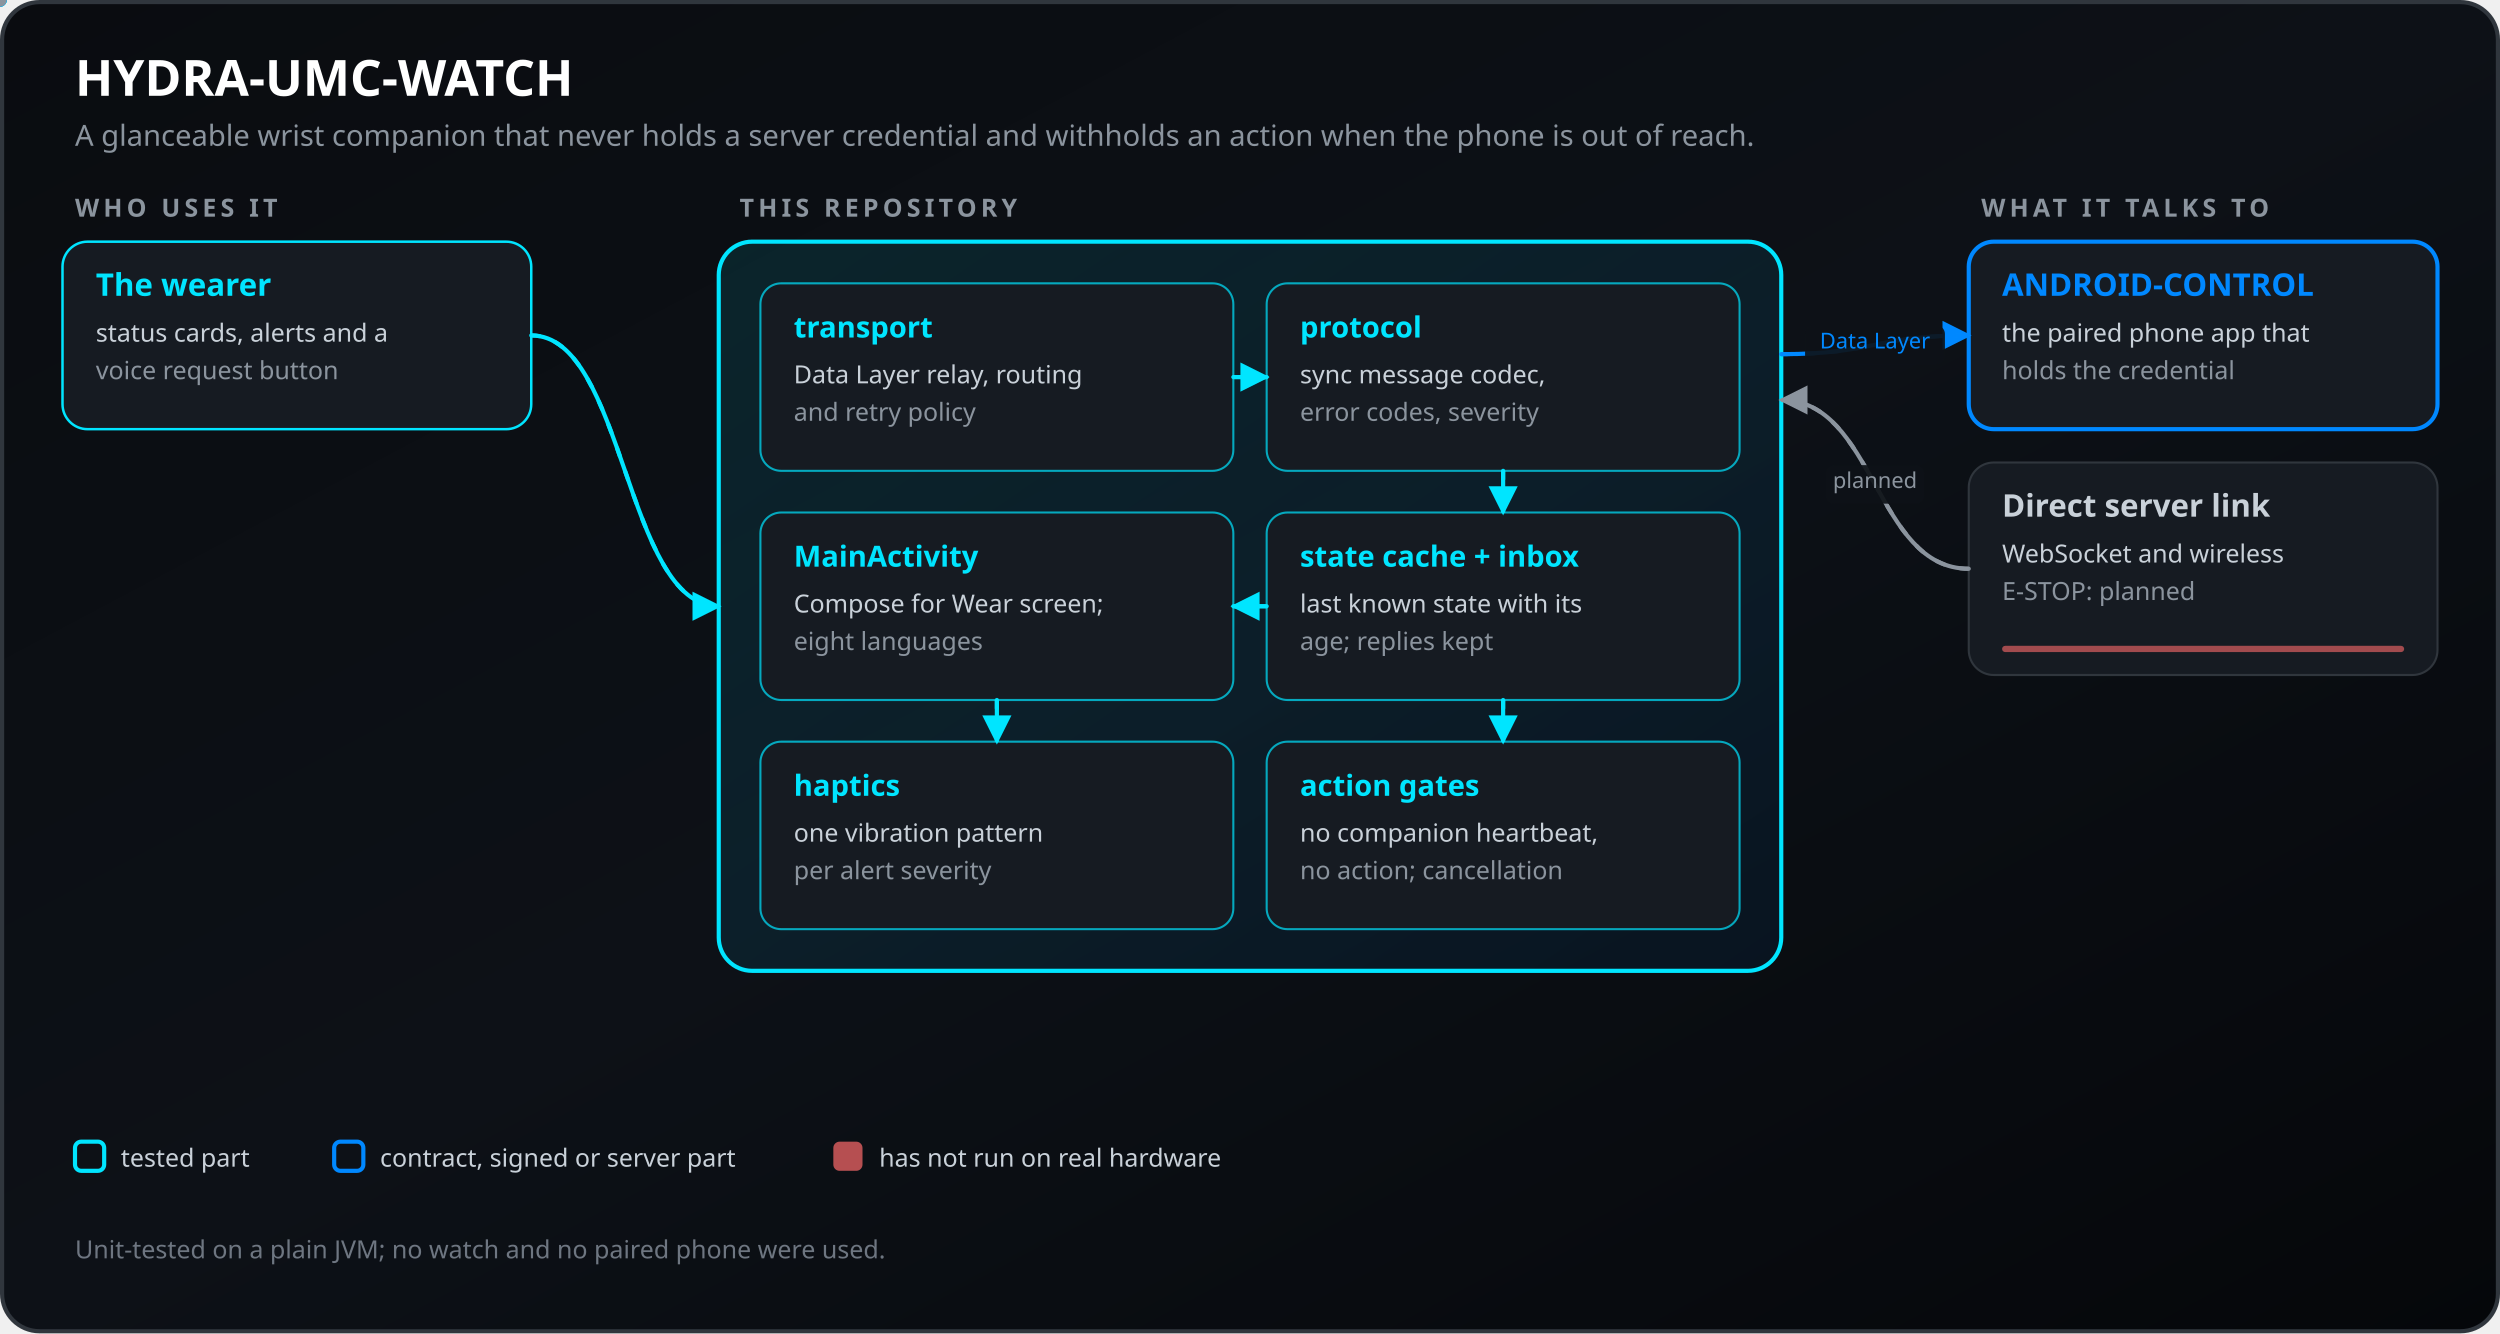
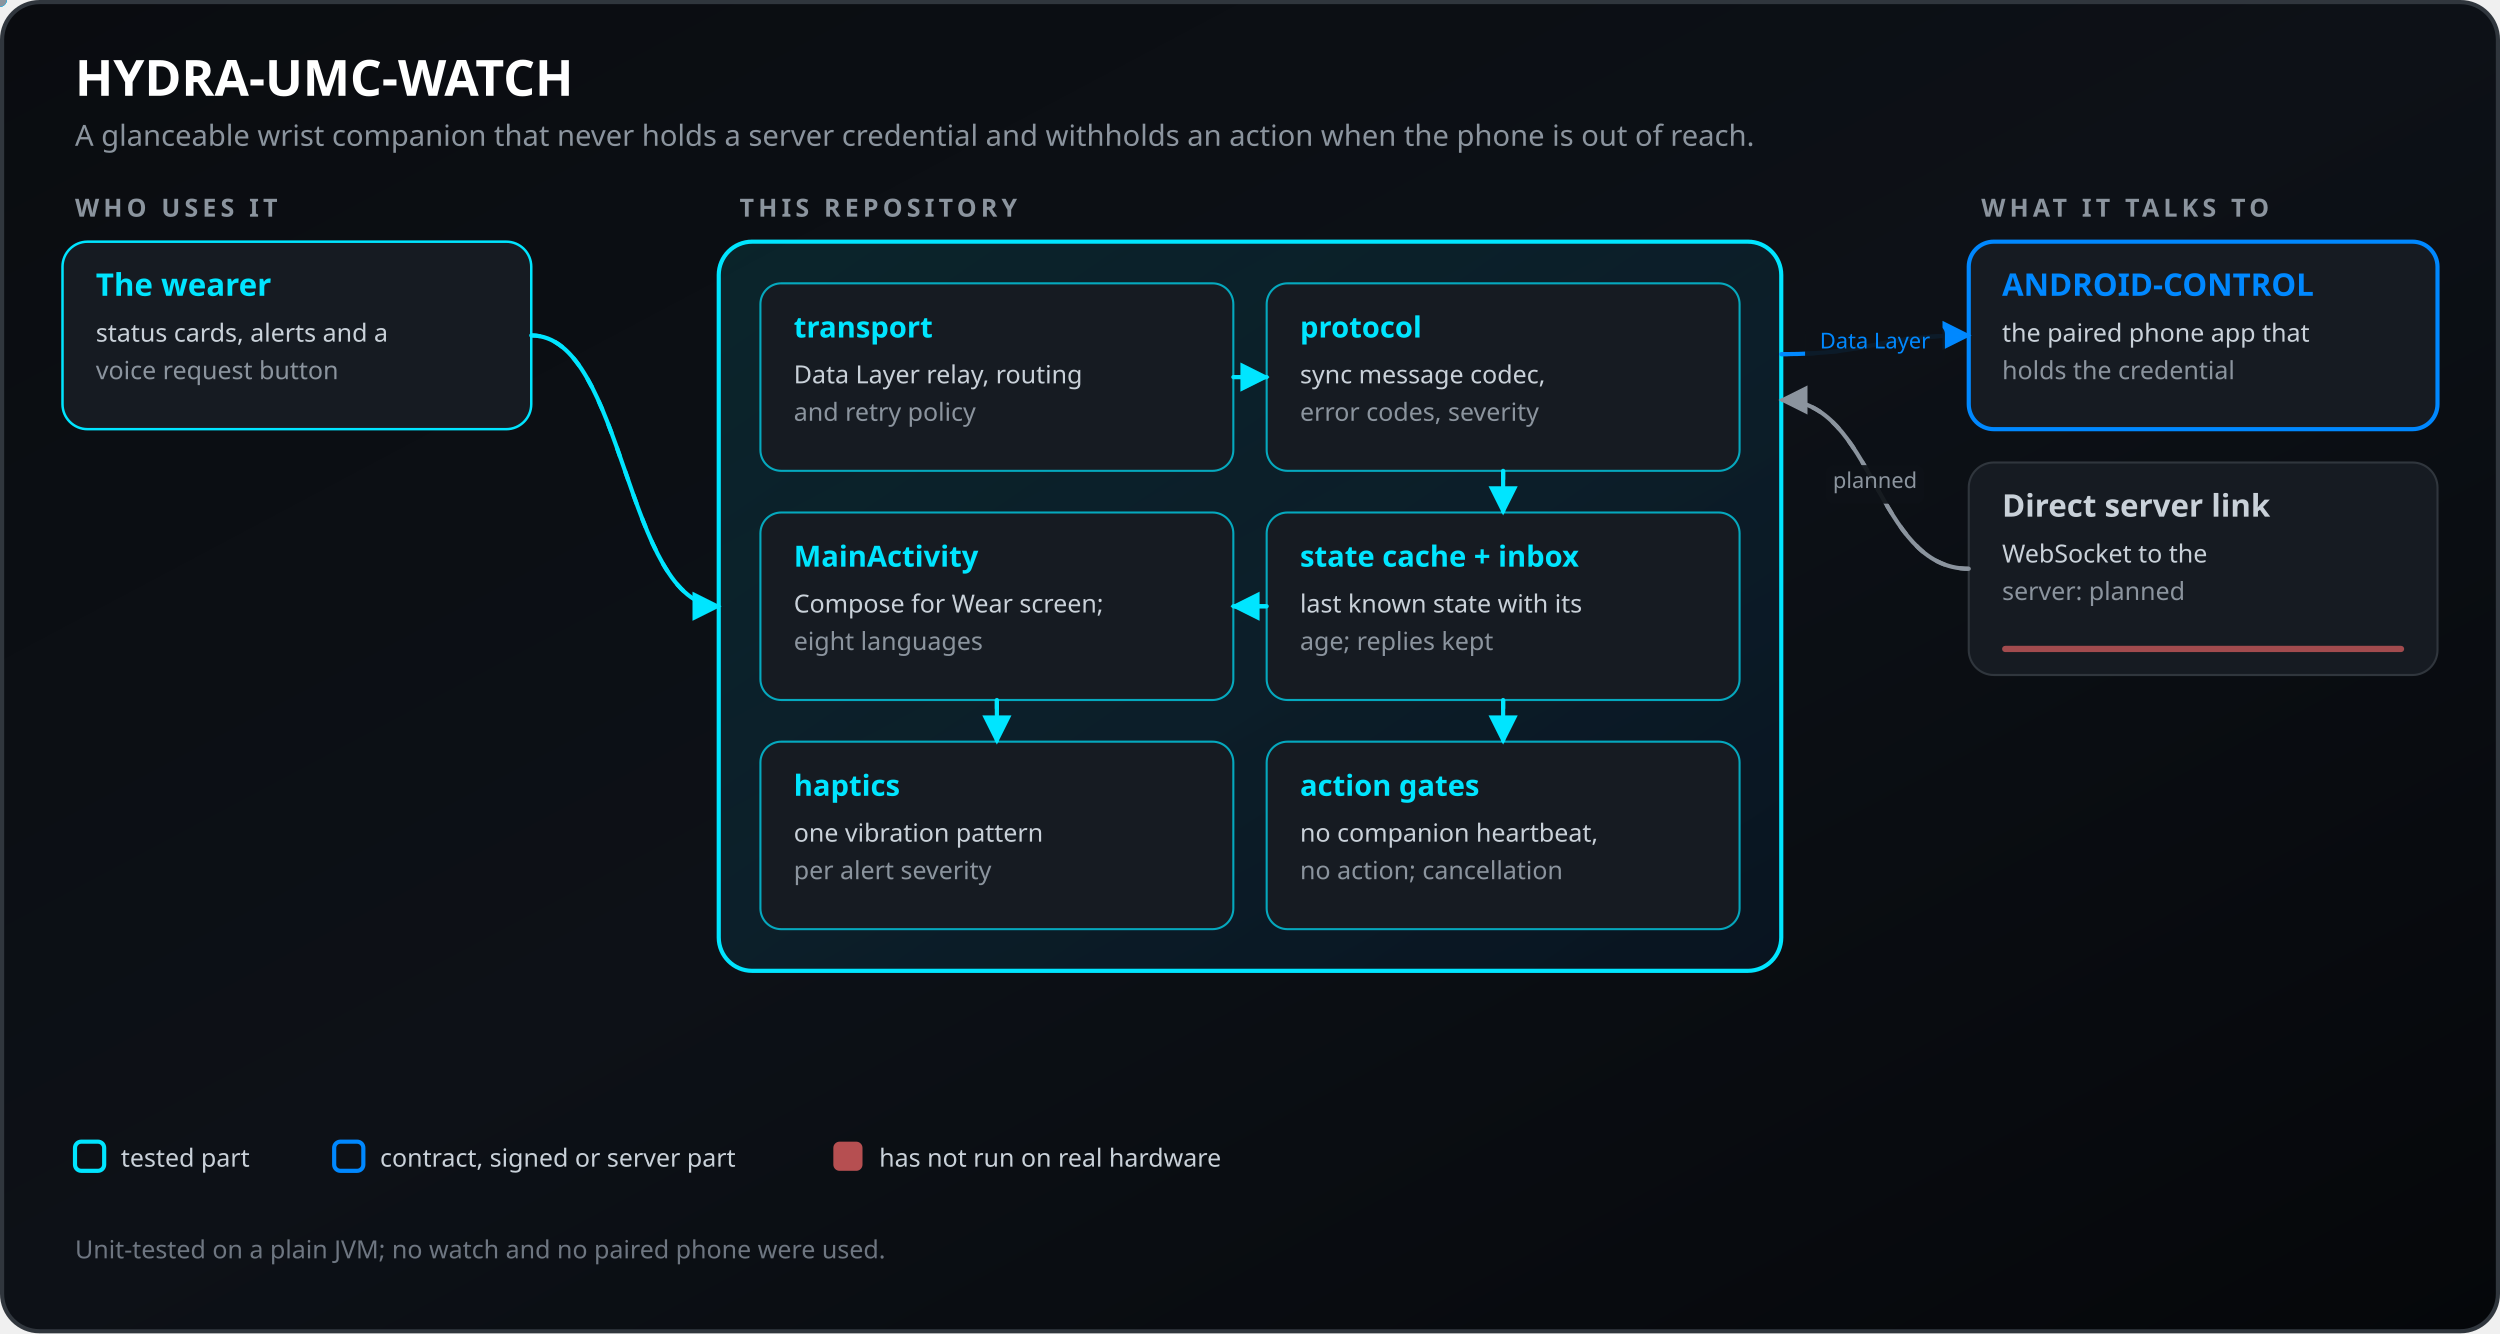
<svg xmlns="http://www.w3.org/2000/svg" viewBox="0 0 1200 640" width="1200" height="640" role="img" aria-labelledby="t d" font-family="'Segoe UI','Noto Sans','Noto Sans CJK SC','Microsoft YaHei','Yu Gothic','Helvetica Neue',Helvetica,Arial,sans-serif">
  <defs>
    <linearGradient id="bg" x1="0" y1="0" x2="1" y2="1">
      <stop offset="0" stop-color="#0A0C10" />
      <stop offset="0.5" stop-color="#0D1117" />
      <stop offset="1" stop-color="#05070A" />
    </linearGradient>
    <linearGradient id="card" x1="0" y1="0" x2="1" y2="1">
      <stop offset="0" stop-color="#121821" />
      <stop offset="1" stop-color="#0B0F15" />
    </linearGradient>
    <linearGradient id="line" x1="0" y1="0" x2="1" y2="0">
      <stop offset="0" stop-color="#00E5FF" />
      <stop offset="1" stop-color="#0088FF" />
    </linearGradient>
    <filter id="glow" x="-50%" y="-50%" width="200%" height="200%">
      <feGaussianBlur stdDeviation="3" result="b" />
      <feMerge>
        <feMergeNode in="b" />
        <feMergeNode in="SourceGraphic" />
      </feMerge>
    </filter>
    <linearGradient id="svc" x1="0" y1="0" x2="1" y2="1">
      <stop offset="0" stop-color="#00E5FF" stop-opacity="0.10" />
      <stop offset="1" stop-color="#0088FF" stop-opacity="0.06" />
    </linearGradient>
    <marker id="m0088FF" viewBox="0 0 10 10" refX="9" refY="5" markerWidth="7" markerHeight="7" orient="auto-start-reverse">
      <path d="M0 0L10 5L0 10z" fill="#0088FF" />
    </marker>
    <marker id="m00E5FF" viewBox="0 0 10 10" refX="9" refY="5" markerWidth="7" markerHeight="7" orient="auto-start-reverse">
      <path d="M0 0L10 5L0 10z" fill="#00E5FF" />
    </marker>
    <marker id="mC9D1D9" viewBox="0 0 10 10" refX="9" refY="5" markerWidth="7" markerHeight="7" orient="auto-start-reverse">
      <path d="M0 0L10 5L0 10z" fill="#C9D1D9" />
    </marker>
    <marker id="m30363D" viewBox="0 0 10 10" refX="9" refY="5" markerWidth="7" markerHeight="7" orient="auto-start-reverse">
      <path d="M0 0L10 5L0 10z" fill="#8B949E" />
    </marker>
  </defs>
  <rect x="1" y="1" width="1198" height="638" rx="18" fill="url(#bg)" stroke="#30363D" stroke-width="2" />
  <text x="36" y="46" font-family="'Segoe UI','Noto Sans','Noto Sans CJK SC','Microsoft YaHei','Yu Gothic','Helvetica Neue',Helvetica,Arial,sans-serif" font-size="24" font-weight="700" fill="#FFFFFF" text-anchor="start">HYDRA-UMC-WATCH</text>
  <text x="36" y="70" font-family="'Segoe UI','Noto Sans','Noto Sans CJK SC','Microsoft YaHei','Yu Gothic','Helvetica Neue',Helvetica,Arial,sans-serif" font-size="14" font-weight="400" fill="#8B949E" text-anchor="start">A glanceable wrist companion that never holds a server credential and withholds an action when the phone is out of reach.</text>
  <text x="36" y="104" font-family="'Segoe UI','Noto Sans','Noto Sans CJK SC','Microsoft YaHei','Yu Gothic','Helvetica Neue',Helvetica,Arial,sans-serif" font-size="12" font-weight="700" fill="#8B949E" text-anchor="start" letter-spacing="2">WHO USES IT</text>
  <text x="355" y="104" font-family="'Segoe UI','Noto Sans','Noto Sans CJK SC','Microsoft YaHei','Yu Gothic','Helvetica Neue',Helvetica,Arial,sans-serif" font-size="12" font-weight="700" fill="#8B949E" text-anchor="start" letter-spacing="2">THIS REPOSITORY</text>
  <text x="951" y="104" font-family="'Segoe UI','Noto Sans','Noto Sans CJK SC','Microsoft YaHei','Yu Gothic','Helvetica Neue',Helvetica,Arial,sans-serif" font-size="12" font-weight="700" fill="#8B949E" text-anchor="start" letter-spacing="2">WHAT IT TALKS TO</text>
  <rect x="345" y="116" width="510" height="350" rx="16" fill="url(#svc)" stroke="#00E5FF" stroke-width="2">
    <animate attributeName="stroke-opacity" values="0.55;1;0.55" dur="4s" repeatCount="indefinite" />
  </rect>
  <rect x="30" y="116" width="225" height="90" rx="12" fill="#161B22" stroke="#00E5FF" stroke-width="1.2" />
  <text x="46" y="142" font-family="'Segoe UI','Noto Sans','Noto Sans CJK SC','Microsoft YaHei','Yu Gothic','Helvetica Neue',Helvetica,Arial,sans-serif" font-size="15" font-weight="700" fill="#00E5FF" text-anchor="start">The wearer</text>
  <text x="46" y="164" font-family="'Segoe UI','Noto Sans','Noto Sans CJK SC','Microsoft YaHei','Yu Gothic','Helvetica Neue',Helvetica,Arial,sans-serif" font-size="12" font-weight="400" fill="#C9D1D9" text-anchor="start">status cards, alerts and a</text>
  <text x="46" y="182" font-family="'Segoe UI','Noto Sans','Noto Sans CJK SC','Microsoft YaHei','Yu Gothic','Helvetica Neue',Helvetica,Arial,sans-serif" font-size="12" font-weight="400" fill="#8B949E" text-anchor="start">voice request button</text>
  <rect x="945" y="116" width="225" height="90" rx="12" fill="#161B22" stroke="#0088FF" stroke-width="2" />
  <text x="961" y="142" font-family="'Segoe UI','Noto Sans','Noto Sans CJK SC','Microsoft YaHei','Yu Gothic','Helvetica Neue',Helvetica,Arial,sans-serif" font-size="15" font-weight="700" fill="#0088FF" text-anchor="start">ANDROID-CONTROL</text>
  <text x="961" y="164" font-family="'Segoe UI','Noto Sans','Noto Sans CJK SC','Microsoft YaHei','Yu Gothic','Helvetica Neue',Helvetica,Arial,sans-serif" font-size="12" font-weight="400" fill="#C9D1D9" text-anchor="start">the paired phone app that</text>
  <text x="961" y="182" font-family="'Segoe UI','Noto Sans','Noto Sans CJK SC','Microsoft YaHei','Yu Gothic','Helvetica Neue',Helvetica,Arial,sans-serif" font-size="12" font-weight="400" fill="#8B949E" text-anchor="start">holds the credential</text>
  <rect x="945" y="222" width="225" height="102" rx="12" fill="#161B22" stroke="#30363D" stroke-width="1" />
  <text x="961" y="248" font-family="'Segoe UI','Noto Sans','Noto Sans CJK SC','Microsoft YaHei','Yu Gothic','Helvetica Neue',Helvetica,Arial,sans-serif" font-size="15" font-weight="700" fill="#C9D1D9" text-anchor="start">Direct server link</text>
-   <text x="961" y="270" font-family="'Segoe UI','Noto Sans','Noto Sans CJK SC','Microsoft YaHei','Yu Gothic','Helvetica Neue',Helvetica,Arial,sans-serif" font-size="12" font-weight="400" fill="#C9D1D9" text-anchor="start">WebSocket and wireless</text>
-   <text x="961" y="288" font-family="'Segoe UI','Noto Sans','Noto Sans CJK SC','Microsoft YaHei','Yu Gothic','Helvetica Neue',Helvetica,Arial,sans-serif" font-size="12" font-weight="400" fill="#8B949E" text-anchor="start">E-STOP: planned</text>
+   <text x="961" y="270" font-family="'Segoe UI','Noto Sans','Noto Sans CJK SC','Microsoft YaHei','Yu Gothic','Helvetica Neue',Helvetica,Arial,sans-serif" font-size="12" font-weight="400" fill="#C9D1D9" text-anchor="start">WebSocket to the</text>
+   <text x="961" y="288" font-family="'Segoe UI','Noto Sans','Noto Sans CJK SC','Microsoft YaHei','Yu Gothic','Helvetica Neue',Helvetica,Arial,sans-serif" font-size="12" font-weight="400" fill="#8B949E" text-anchor="start">server: planned</text>
  <rect x="961" y="310" width="193" height="3" rx="1.5" fill="#FF6B6B" opacity="0.6">
    <animate attributeName="opacity" values="0.25;0.85;0.25" dur="2.8s" repeatCount="indefinite" />
  </rect>
  <rect x="365" y="136" width="227" height="90" rx="10" fill="#161B22" stroke="#00E5FF" stroke-width="1" stroke-opacity="0.7">
    <animate attributeName="stroke-opacity" values="0.45;1;0.45;0.45" keyTimes="0;0.08;0.2;1" dur="6s" begin="0s" repeatCount="indefinite" />
    <animate attributeName="stroke-width" values="1;2.4;1;1" keyTimes="0;0.08;0.2;1" dur="6s" begin="0s" repeatCount="indefinite" />
  </rect>
  <text x="381" y="162" font-family="'Segoe UI','Noto Sans','Noto Sans CJK SC','Microsoft YaHei','Yu Gothic','Helvetica Neue',Helvetica,Arial,sans-serif" font-size="14" font-weight="700" fill="#00E5FF" text-anchor="start">transport</text>
  <text x="381" y="184" font-family="'Segoe UI','Noto Sans','Noto Sans CJK SC','Microsoft YaHei','Yu Gothic','Helvetica Neue',Helvetica,Arial,sans-serif" font-size="12" font-weight="400" fill="#C9D1D9" text-anchor="start">Data Layer relay, routing</text>
  <text x="381" y="202" font-family="'Segoe UI','Noto Sans','Noto Sans CJK SC','Microsoft YaHei','Yu Gothic','Helvetica Neue',Helvetica,Arial,sans-serif" font-size="12" font-weight="400" fill="#8B949E" text-anchor="start">and retry policy</text>
  <rect x="608" y="136" width="227" height="90" rx="10" fill="#161B22" stroke="#00E5FF" stroke-width="1" stroke-opacity="0.7">
    <animate attributeName="stroke-opacity" values="0.45;1;0.45;0.45" keyTimes="0;0.08;0.2;1" dur="6s" begin="1s" repeatCount="indefinite" />
    <animate attributeName="stroke-width" values="1;2.4;1;1" keyTimes="0;0.08;0.2;1" dur="6s" begin="1s" repeatCount="indefinite" />
  </rect>
  <text x="624" y="162" font-family="'Segoe UI','Noto Sans','Noto Sans CJK SC','Microsoft YaHei','Yu Gothic','Helvetica Neue',Helvetica,Arial,sans-serif" font-size="14" font-weight="700" fill="#00E5FF" text-anchor="start">protocol</text>
  <text x="624" y="184" font-family="'Segoe UI','Noto Sans','Noto Sans CJK SC','Microsoft YaHei','Yu Gothic','Helvetica Neue',Helvetica,Arial,sans-serif" font-size="12" font-weight="400" fill="#C9D1D9" text-anchor="start">sync message codec,</text>
  <text x="624" y="202" font-family="'Segoe UI','Noto Sans','Noto Sans CJK SC','Microsoft YaHei','Yu Gothic','Helvetica Neue',Helvetica,Arial,sans-serif" font-size="12" font-weight="400" fill="#8B949E" text-anchor="start">error codes, severity</text>
  <rect x="365" y="246" width="227" height="90" rx="10" fill="#161B22" stroke="#00E5FF" stroke-width="1" stroke-opacity="0.7">
    <animate attributeName="stroke-opacity" values="0.45;1;0.45;0.45" keyTimes="0;0.08;0.2;1" dur="6s" begin="2s" repeatCount="indefinite" />
    <animate attributeName="stroke-width" values="1;2.4;1;1" keyTimes="0;0.08;0.2;1" dur="6s" begin="2s" repeatCount="indefinite" />
  </rect>
  <text x="381" y="272" font-family="'Segoe UI','Noto Sans','Noto Sans CJK SC','Microsoft YaHei','Yu Gothic','Helvetica Neue',Helvetica,Arial,sans-serif" font-size="14" font-weight="700" fill="#00E5FF" text-anchor="start">MainActivity</text>
  <text x="381" y="294" font-family="'Segoe UI','Noto Sans','Noto Sans CJK SC','Microsoft YaHei','Yu Gothic','Helvetica Neue',Helvetica,Arial,sans-serif" font-size="12" font-weight="400" fill="#C9D1D9" text-anchor="start">Compose for Wear screen;</text>
  <text x="381" y="312" font-family="'Segoe UI','Noto Sans','Noto Sans CJK SC','Microsoft YaHei','Yu Gothic','Helvetica Neue',Helvetica,Arial,sans-serif" font-size="12" font-weight="400" fill="#8B949E" text-anchor="start">eight languages</text>
  <rect x="608" y="246" width="227" height="90" rx="10" fill="#161B22" stroke="#00E5FF" stroke-width="1" stroke-opacity="0.7">
    <animate attributeName="stroke-opacity" values="0.45;1;0.45;0.45" keyTimes="0;0.08;0.2;1" dur="6s" begin="3s" repeatCount="indefinite" />
    <animate attributeName="stroke-width" values="1;2.4;1;1" keyTimes="0;0.08;0.2;1" dur="6s" begin="3s" repeatCount="indefinite" />
  </rect>
  <text x="624" y="272" font-family="'Segoe UI','Noto Sans','Noto Sans CJK SC','Microsoft YaHei','Yu Gothic','Helvetica Neue',Helvetica,Arial,sans-serif" font-size="14" font-weight="700" fill="#00E5FF" text-anchor="start">state cache + inbox</text>
  <text x="624" y="294" font-family="'Segoe UI','Noto Sans','Noto Sans CJK SC','Microsoft YaHei','Yu Gothic','Helvetica Neue',Helvetica,Arial,sans-serif" font-size="12" font-weight="400" fill="#C9D1D9" text-anchor="start">last known state with its</text>
  <text x="624" y="312" font-family="'Segoe UI','Noto Sans','Noto Sans CJK SC','Microsoft YaHei','Yu Gothic','Helvetica Neue',Helvetica,Arial,sans-serif" font-size="12" font-weight="400" fill="#8B949E" text-anchor="start">age; replies kept</text>
  <rect x="365" y="356" width="227" height="90" rx="10" fill="#161B22" stroke="#00E5FF" stroke-width="1" stroke-opacity="0.7">
    <animate attributeName="stroke-opacity" values="0.45;1;0.45;0.45" keyTimes="0;0.08;0.2;1" dur="6s" begin="4s" repeatCount="indefinite" />
    <animate attributeName="stroke-width" values="1;2.4;1;1" keyTimes="0;0.08;0.2;1" dur="6s" begin="4s" repeatCount="indefinite" />
  </rect>
  <text x="381" y="382" font-family="'Segoe UI','Noto Sans','Noto Sans CJK SC','Microsoft YaHei','Yu Gothic','Helvetica Neue',Helvetica,Arial,sans-serif" font-size="14" font-weight="700" fill="#00E5FF" text-anchor="start">haptics</text>
  <text x="381" y="404" font-family="'Segoe UI','Noto Sans','Noto Sans CJK SC','Microsoft YaHei','Yu Gothic','Helvetica Neue',Helvetica,Arial,sans-serif" font-size="12" font-weight="400" fill="#C9D1D9" text-anchor="start">one vibration pattern</text>
  <text x="381" y="422" font-family="'Segoe UI','Noto Sans','Noto Sans CJK SC','Microsoft YaHei','Yu Gothic','Helvetica Neue',Helvetica,Arial,sans-serif" font-size="12" font-weight="400" fill="#8B949E" text-anchor="start">per alert severity</text>
  <rect x="608" y="356" width="227" height="90" rx="10" fill="#161B22" stroke="#00E5FF" stroke-width="1" stroke-opacity="0.7">
    <animate attributeName="stroke-opacity" values="0.45;1;0.45;0.45" keyTimes="0;0.08;0.2;1" dur="6s" begin="5s" repeatCount="indefinite" />
    <animate attributeName="stroke-width" values="1;2.4;1;1" keyTimes="0;0.08;0.2;1" dur="6s" begin="5s" repeatCount="indefinite" />
  </rect>
  <text x="624" y="382" font-family="'Segoe UI','Noto Sans','Noto Sans CJK SC','Microsoft YaHei','Yu Gothic','Helvetica Neue',Helvetica,Arial,sans-serif" font-size="14" font-weight="700" fill="#00E5FF" text-anchor="start">action gates</text>
  <text x="624" y="404" font-family="'Segoe UI','Noto Sans','Noto Sans CJK SC','Microsoft YaHei','Yu Gothic','Helvetica Neue',Helvetica,Arial,sans-serif" font-size="12" font-weight="400" fill="#C9D1D9" text-anchor="start">no companion heartbeat,</text>
  <text x="624" y="422" font-family="'Segoe UI','Noto Sans','Noto Sans CJK SC','Microsoft YaHei','Yu Gothic','Helvetica Neue',Helvetica,Arial,sans-serif" font-size="12" font-weight="400" fill="#8B949E" text-anchor="start">no action; cancellation</text>
  <path id="p0" d="M255 161 C300 161 300 291 345 291" stroke="#00E5FF" stroke-width="2" fill="none" marker-end="url(#m00E5FF)" />
  <path d="M255 161 C300 161 300 291 345 291" stroke="#00E5FF" stroke-width="2" fill="none" stroke-linecap="round" stroke-dasharray="4 8" opacity="0.95">
    <animate attributeName="stroke-dashoffset" from="0" to="-24" dur="1.2s" repeatCount="indefinite" />
  </path>
  <circle r="3.2" fill="#00E5FF">
    <animateMotion dur="1.8s" begin="0.00s" repeatCount="indefinite">
      <mpath href="#p0" />
    </animateMotion>
    <animate attributeName="opacity" values="0;1;1;0" keyTimes="0;0.15;0.85;1" dur="1.8s" begin="0.00s" repeatCount="indefinite" />
  </circle>
  <path id="p1" d="M592 181 H608" stroke="#00E5FF" stroke-width="2" fill="none" marker-end="url(#m00E5FF)" />
  <path d="M592 181 H608" stroke="#00E5FF" stroke-width="2" fill="none" stroke-linecap="round" stroke-dasharray="4 8" opacity="0.95">
    <animate attributeName="stroke-dashoffset" from="0" to="-24" dur="1.2s" repeatCount="indefinite" />
  </path>
  <circle r="3.2" fill="#00E5FF">
    <animateMotion dur="1.8s" begin="0.35s" repeatCount="indefinite">
      <mpath href="#p1" />
    </animateMotion>
    <animate attributeName="opacity" values="0;1;1;0" keyTimes="0;0.15;0.85;1" dur="1.8s" begin="0.35s" repeatCount="indefinite" />
  </circle>
  <path id="p2" d="M721.5 226 V246" stroke="#00E5FF" stroke-width="2" fill="none" marker-end="url(#m00E5FF)" />
  <path d="M721.5 226 V246" stroke="#00E5FF" stroke-width="2" fill="none" stroke-linecap="round" stroke-dasharray="4 8" opacity="0.95">
    <animate attributeName="stroke-dashoffset" from="0" to="-24" dur="1.2s" repeatCount="indefinite" />
  </path>
  <circle r="3.2" fill="#00E5FF">
    <animateMotion dur="1.8s" begin="0.70s" repeatCount="indefinite">
      <mpath href="#p2" />
    </animateMotion>
    <animate attributeName="opacity" values="0;1;1;0" keyTimes="0;0.15;0.85;1" dur="1.8s" begin="0.70s" repeatCount="indefinite" />
  </circle>
  <path id="p3" d="M721.5 336 V356" stroke="#00E5FF" stroke-width="2" fill="none" marker-end="url(#m00E5FF)" />
  <path d="M721.5 336 V356" stroke="#00E5FF" stroke-width="2" fill="none" stroke-linecap="round" stroke-dasharray="4 8" opacity="0.95">
    <animate attributeName="stroke-dashoffset" from="0" to="-24" dur="1.2s" repeatCount="indefinite" />
  </path>
  <circle r="3.2" fill="#00E5FF">
    <animateMotion dur="1.8s" begin="1.05s" repeatCount="indefinite">
      <mpath href="#p3" />
    </animateMotion>
    <animate attributeName="opacity" values="0;1;1;0" keyTimes="0;0.15;0.85;1" dur="1.8s" begin="1.05s" repeatCount="indefinite" />
  </circle>
  <path id="p4" d="M608 291 H592" stroke="#00E5FF" stroke-width="2" fill="none" marker-end="url(#m00E5FF)" />
  <path d="M608 291 H592" stroke="#00E5FF" stroke-width="2" fill="none" stroke-linecap="round" stroke-dasharray="4 8" opacity="0.95">
    <animate attributeName="stroke-dashoffset" from="0" to="-24" dur="1.2s" repeatCount="indefinite" />
  </path>
  <circle r="3.2" fill="#00E5FF">
    <animateMotion dur="1.8s" begin="1.40s" repeatCount="indefinite">
      <mpath href="#p4" />
    </animateMotion>
    <animate attributeName="opacity" values="0;1;1;0" keyTimes="0;0.15;0.85;1" dur="1.8s" begin="1.40s" repeatCount="indefinite" />
  </circle>
  <path id="p5" d="M478.5 336 V356" stroke="#00E5FF" stroke-width="2" fill="none" marker-end="url(#m00E5FF)" />
  <path d="M478.5 336 V356" stroke="#00E5FF" stroke-width="2" fill="none" stroke-linecap="round" stroke-dasharray="4 8" opacity="0.95">
    <animate attributeName="stroke-dashoffset" from="0" to="-24" dur="1.2s" repeatCount="indefinite" />
  </path>
  <circle r="3.2" fill="#00E5FF">
    <animateMotion dur="1.8s" begin="1.75s" repeatCount="indefinite">
      <mpath href="#p5" />
    </animateMotion>
    <animate attributeName="opacity" values="0;1;1;0" keyTimes="0;0.15;0.85;1" dur="1.8s" begin="1.75s" repeatCount="indefinite" />
  </circle>
  <path id="p6" d="M855 170 C900 170 900 161 945 161" stroke="#0088FF" stroke-width="2" fill="none" marker-end="url(#m0088FF)" />
  <path d="M855 170 C900 170 900 161 945 161" stroke="#0088FF" stroke-width="2" fill="none" stroke-linecap="round" stroke-dasharray="4 8" opacity="0.95">
    <animate attributeName="stroke-dashoffset" from="0" to="-24" dur="1.2s" repeatCount="indefinite" />
  </path>
  <circle r="3.2" fill="#0088FF">
    <animateMotion dur="1.8s" begin="2.10s" repeatCount="indefinite">
      <mpath href="#p6" />
    </animateMotion>
    <animate attributeName="opacity" values="0;1;1;0" keyTimes="0;0.15;0.85;1" dur="1.8s" begin="2.10s" repeatCount="indefinite" />
  </circle>
  <path id="p7" d="M945 273 C900 273 900 192 855 192" stroke="#8B949E" stroke-width="2" fill="none" marker-end="url(#m30363D)" />
  <path d="M945 273 C900 273 900 192 855 192" stroke="#8B949E" stroke-width="2" fill="none" stroke-linecap="round" stroke-dasharray="4 8" opacity="0.95">
    <animate attributeName="stroke-dashoffset" from="0" to="-24" dur="1.2s" repeatCount="indefinite" />
  </path>
  <circle r="3.2" fill="#8B949E">
    <animateMotion dur="1.8s" begin="2.45s" repeatCount="indefinite">
      <mpath href="#p7" />
    </animateMotion>
    <animate attributeName="opacity" values="0;1;1;0" keyTimes="0;0.15;0.85;1" dur="1.8s" begin="2.45s" repeatCount="indefinite" />
  </circle>
  <rect x="866.44" y="156.25" width="67.12" height="18.5" rx="4" fill="#0D1117" opacity="0.92" />
  <text x="900" y="167.25" font-family="'Segoe UI','Noto Sans','Noto Sans CJK SC','Microsoft YaHei','Yu Gothic','Helvetica Neue',Helvetica,Arial,sans-serif" font-size="10.5" font-weight="400" fill="#0088FF" text-anchor="middle">Data Layer</text>
  <rect x="876.415" y="223.25" width="47.17" height="18.5" rx="4" fill="#0D1117" opacity="0.92" />
  <text x="900" y="234.25" font-family="'Segoe UI','Noto Sans','Noto Sans CJK SC','Microsoft YaHei','Yu Gothic','Helvetica Neue',Helvetica,Arial,sans-serif" font-size="10.5" font-weight="400" fill="#8B949E" text-anchor="middle">planned</text>
  <rect x="36" y="548" width="14" height="14" rx="3" fill="none" stroke="#00E5FF" stroke-width="2" />
  <text x="58" y="560" font-family="'Segoe UI','Noto Sans','Noto Sans CJK SC','Microsoft YaHei','Yu Gothic','Helvetica Neue',Helvetica,Arial,sans-serif" font-size="12" font-weight="400" fill="#C9D1D9" text-anchor="start">tested part</text>
  <rect x="160.4" y="548" width="14" height="14" rx="3" fill="none" stroke="#0088FF" stroke-width="2" />
  <text x="182.4" y="560" font-family="'Segoe UI','Noto Sans','Noto Sans CJK SC','Microsoft YaHei','Yu Gothic','Helvetica Neue',Helvetica,Arial,sans-serif" font-size="12" font-weight="400" fill="#C9D1D9" text-anchor="start">contract, signed or server part</text>
  <rect x="400.0" y="548" width="14" height="14" rx="3" fill="#FF6B6B" opacity="0.7" />
  <text x="422" y="560" font-family="'Segoe UI','Noto Sans','Noto Sans CJK SC','Microsoft YaHei','Yu Gothic','Helvetica Neue',Helvetica,Arial,sans-serif" font-size="12" font-weight="400" fill="#C9D1D9" text-anchor="start">has not run on real hardware</text>
  <text x="36" y="604" font-family="'Segoe UI','Noto Sans','Noto Sans CJK SC','Microsoft YaHei','Yu Gothic','Helvetica Neue',Helvetica,Arial,sans-serif" font-size="12" font-weight="400" fill="#6E7681" text-anchor="start">Unit-tested on a plain JVM; no watch and no paired phone were used.</text>
</svg>
